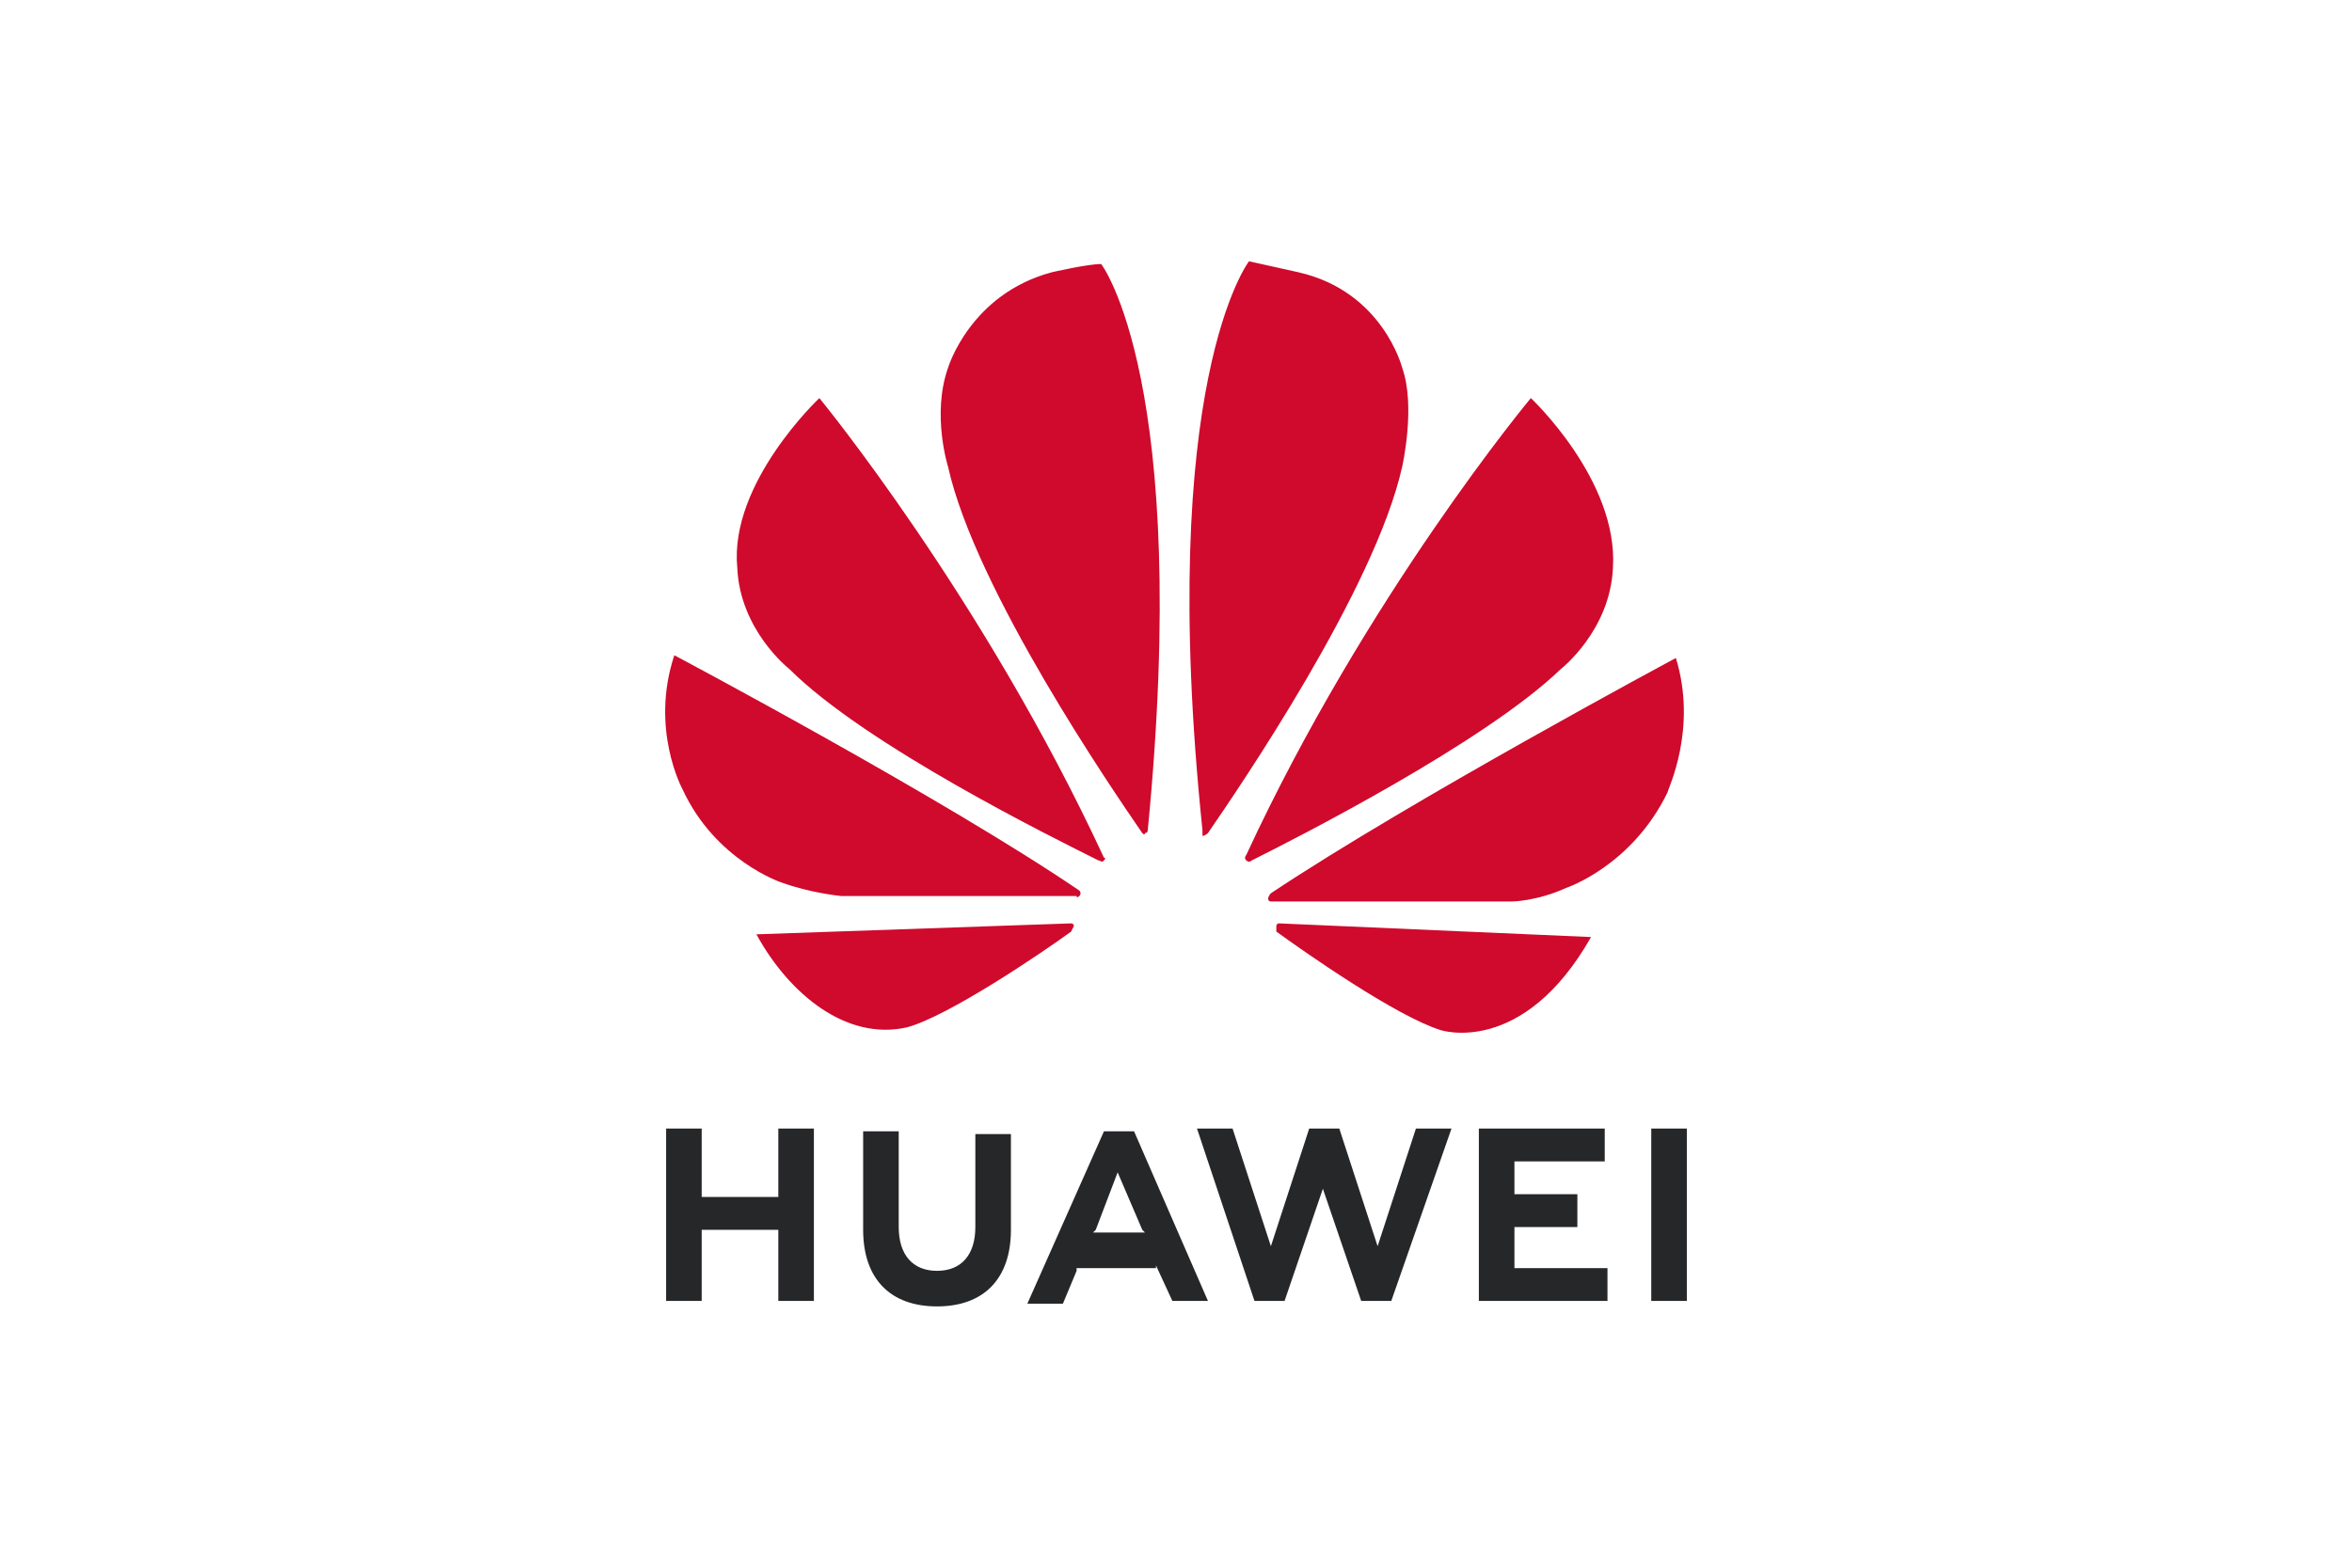
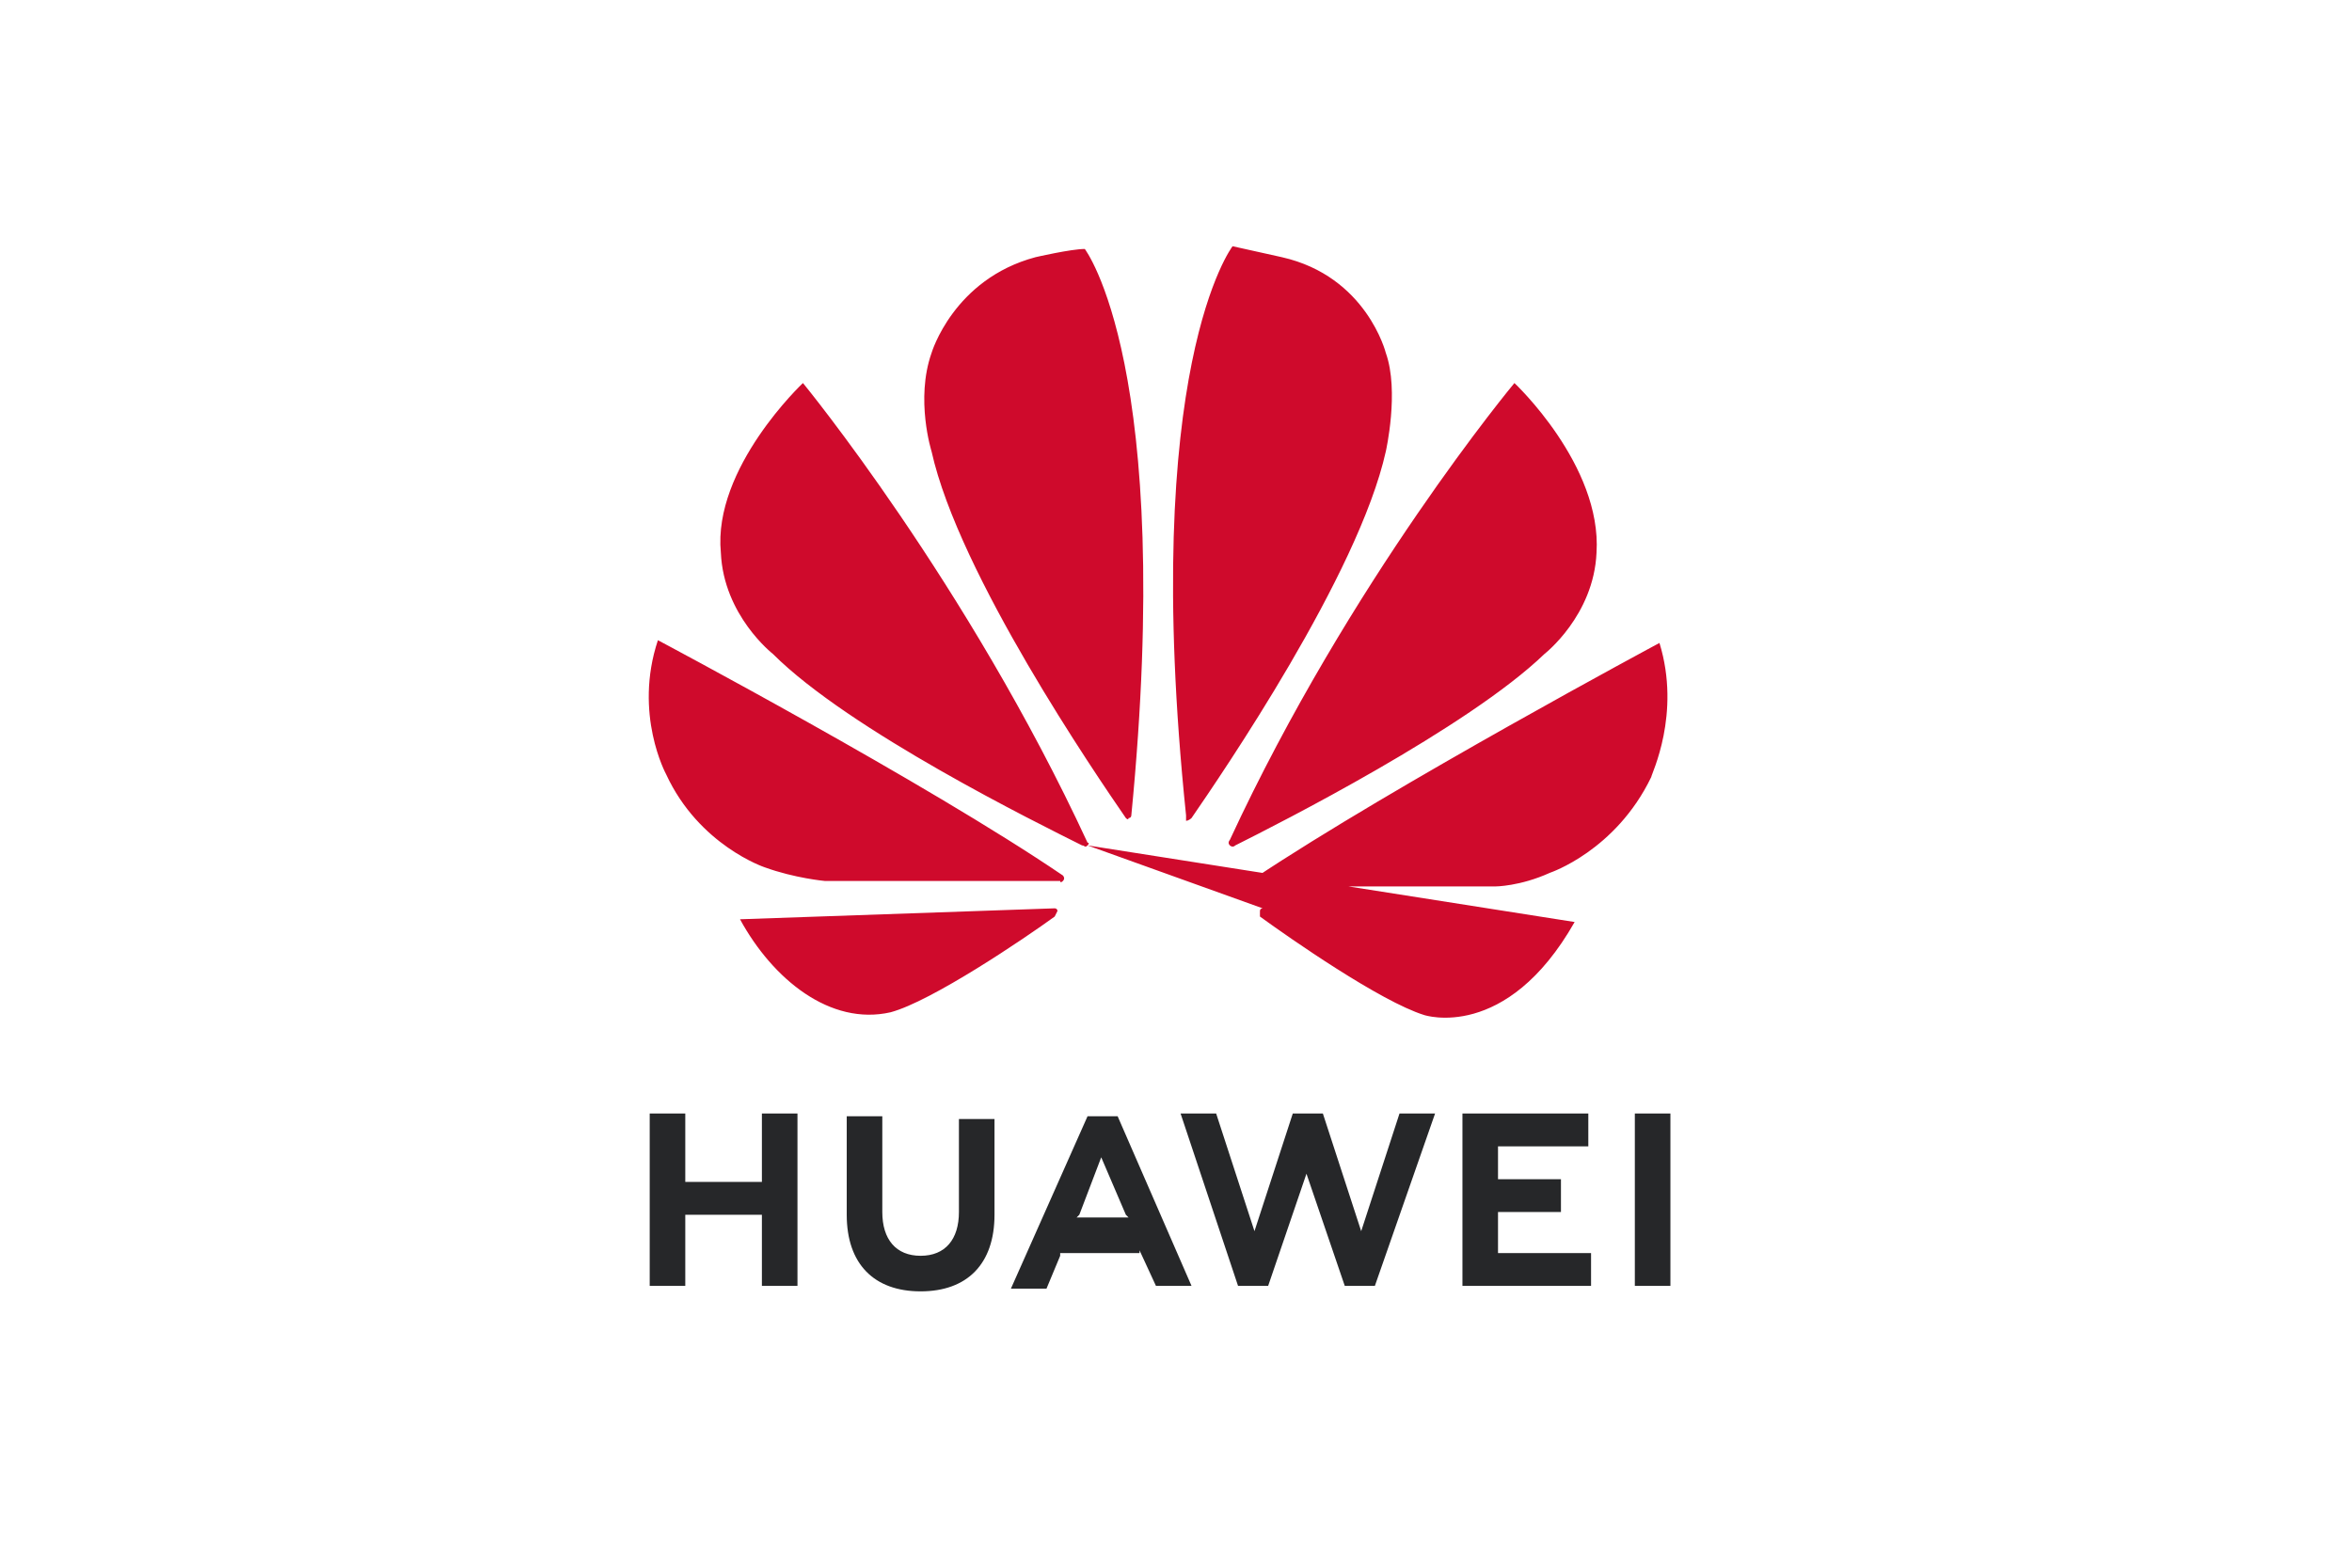
- <svg xmlns="http://www.w3.org/2000/svg" height="800" width="1200" viewBox="-5.6 -9.55 48.535 57.3">
-   <g fill="none">
-     <path d="M1.335 31.7h-1.3V38h1.3v-2.6h2.8V38h1.3v-6.3h-1.3v2.5h-2.8zm10 3.6c0 1-.5 1.6-1.4 1.6-.9 0-1.4-.6-1.4-1.6v-3.5h-1.3v3.6c0 1.8 1 2.8 2.7 2.8 1.7 0 2.7-1 2.7-2.8v-3.5h-1.3zm12.2-3.6l-1.4 4.3-1.4-4.3h-1.3l2.1 6.3h1.1l1.4-4.1 1.4 4.1h1.1l2.2-6.3h-1.3l-1.4 4.3-1.4-4.3zm9.8 2.4h-2.3v-1.2h3.3v-1.2h-4.6V38h4.7v-1.2h-3.4v-1.5h2.3zm2.7-2.4h1.3V38h-1.3zm-18.1 5l.6 1.3h1.3l-2.7-6.2h-1.1l-2.8 6.3h1.3l.5-1.2v-.1h2.9zm-1.4-3.4l.9 2.1.1.1h-1.9l.1-.1z" fill="#262729" />
-     <path fill="#CF0A2C" d="M16.035 21.9s.1-.1 0-.1c-4.4-9.5-10.4-16.8-10.4-16.8s-3.3 3.1-3 6.2c.1 2.3 1.9 3.7 1.9 3.7 2.8 2.8 9.7 6.2 11.3 7 .1 0 .1.1.2 0m-1.1 2.4c0-.1-.1-.1-.1-.1l-11.5.4c1.2 2.2 3.3 3.9 5.5 3.4 1.5-.4 4.9-2.7 6-3.5l.1-.2m.2-1.1c.1-.1 0-.2 0-.2-5-3.4-14.8-8.6-14.8-8.6-.9 2.7.3 4.9.3 4.9 1.2 2.6 3.6 3.4 3.6 3.4 1.1.4 2.2.5 2.2.5h8.6c0 .1.1 0 .1 0m.8-23.1c-.5 0-1.8.3-1.8.3-3 .8-3.8 3.5-3.8 3.5-.6 1.7 0 3.6 0 3.6 1 4.5 6 11.8 7.1 13.4.1.1.1 0 .1 0 .1 0 .1-.1.1-.1 1.6-16.4-1.7-20.7-1.7-20.7m3.7 20.9c.1 0 .2-.1.2-.1 1.1-1.6 6.1-8.9 7.1-13.4 0 0 .5-2.2 0-3.6 0 0-.7-2.8-3.8-3.5l-1.8-.4s-3.4 4.4-1.7 20.8v.2m2.8 3.2s-.1 0-.1.1v.2c1.1.8 4.4 3.1 6 3.6 0 0 3 1 5.5-3.4zm14.5-9.7s-9.7 5.2-14.8 8.6c0 0-.1.1-.1.2 0 0 0 .1.1.1h8.8s.9 0 2-.5c0 0 2.4-.8 3.7-3.5 0-.1 1.1-2.3.3-4.9m-15.7 7.4s.1.1.2 0c1.6-.8 8.5-4.3 11.3-7 0 0 1.8-1.4 1.9-3.7.2-3.2-3-6.2-3-6.2s-6 7.2-10.4 16.7c0 0-.1.1 0 .2" />
+ <svg xmlns="http://www.w3.org/2000/svg" id="body_1" width="1800" height="1200">
+   <g transform="matrix(20.94241 0 0 20.94241 496.491 188.4817)">
+     <g>
+ 	</g>
+     <path d="M1.335 31.7L0.035 31.7L0.035 38L1.335 38L1.335 35.4L4.135 35.4L4.135 38L5.435 38L5.435 31.7L4.135 31.7L4.135 34.2L1.335 34.2L1.335 31.7zM11.335 35.3C 11.335 36.3 10.835 36.9 9.935 36.9C 9.035 36.9 8.535 36.3 8.535 35.3L8.535 35.3L8.535 31.8L7.235 31.8L7.235 35.4C 7.235 37.2 8.235 38.2 9.935 38.2C 11.635 38.2 12.635 37.2 12.635 35.4L12.635 35.4L12.635 31.9L11.335 31.9zM23.535 31.7L22.135 36L20.735 31.7L19.435 31.7L21.535 38L22.635 38L24.035 33.9L25.435 38L26.535 38L28.735 31.7L27.435 31.7L26.035 36L24.635 31.7zM33.335 34.1L31.035 34.1L31.035 32.9L34.335 32.9L34.335 31.7L29.735 31.7L29.735 38L34.435 38L34.435 36.8L31.035 36.8L31.035 35.3L33.335 35.3zM36.035 31.7L37.335 31.7L37.335 38L36.035 38zM17.935 36.7L18.535 38L19.835 38L17.135 31.8L16.035 31.8L13.235 38.1L14.535 38.1L15.035 36.9L15.035 36.8L17.935 36.8zM16.535 33.3L17.435 35.4L17.535 35.5L15.635 35.5L15.735 35.4z" stroke="none" fill="#262729" fill-rule="nonzero" />
+     <g>
+ 	</g>
+     <path d="M16.035 21.9C 16.035 21.9 16.135 21.8 16.035 21.8C 11.635 12.3 5.635 5 5.635 5C 5.635 5 2.335 8.1 2.635 11.2C 2.735 13.5 4.535 14.9 4.535 14.9C 7.335 17.7 14.235 21.1 15.835 21.9C 15.935 21.9 15.935 22 16.035 21.9M14.935 24.3C 14.935 24.2 14.835 24.2 14.835 24.2L14.835 24.2L3.335 24.6C 4.535 26.8 6.635 28.5 8.835 28C 10.335 27.6 13.735 25.3 14.835 24.5L14.835 24.5L14.935 24.3zM15.135 23.2C 15.235 23.1 15.135 23 15.135 23C 10.135 19.6 0.335 14.4 0.335 14.4C -0.565 17.1 0.635 19.3 0.635 19.3C 1.835 21.9 4.235 22.7 4.235 22.7C 5.335 23.1 6.435 23.2 6.435 23.2L6.435 23.2L15.035 23.2C 15.035 23.3 15.135 23.2 15.135 23.2M15.935 0.1C 15.435 0.1 14.135 0.4 14.135 0.4C 11.135 1.2 10.335 3.9 10.335 3.9C 9.735 5.6 10.335 7.5 10.335 7.5C 11.335 12 16.335 19.3 17.435 20.9C 17.535 21 17.535 20.9 17.535 20.9C 17.635 20.9 17.635 20.8 17.635 20.8C 19.235 4.4 15.935 0.1 15.935 0.1M19.635 21C 19.735 21 19.835 20.9 19.835 20.9C 20.935 19.3 25.935 12 26.935 7.5C 26.935 7.5 27.435 5.3 26.935 3.9C 26.935 3.9 26.235 1.1 23.135 0.4L23.135 0.4L21.335 -7.5399876E-06C 21.335 -7.5399876E-06 17.935 4.4 19.635 20.8L19.635 20.8L19.635 21zM22.435 24.2C 22.435 24.2 22.335 24.2 22.335 24.3L22.335 24.3L22.335 24.5C 23.435 25.3 26.735 27.6 28.335 28.1C 28.335 28.1 31.335 29.1 33.835 24.7L33.835 24.7L16.035 21.9zM36.935 14.5C 36.935 14.5 27.235 19.7 22.135 23.1C 22.135 23.1 22.035 23.2 22.035 23.3C 22.035 23.3 22.035 23.4 22.135 23.4L22.135 23.4L30.935 23.4C 30.935 23.4 31.835 23.4 32.935 22.9C 32.935 22.9 35.335 22.1 36.635 19.4C 36.635 19.3 37.735 17.1 36.935 14.5M21.235 21.9C 21.235 21.9 21.335 22 21.435 21.9C 23.035 21.1 29.935 17.6 32.735 14.9C 32.735 14.9 34.535 13.5 34.635 11.2C 34.835 8 31.635 5 31.635 5C 31.635 5 25.635 12.2 21.235 21.7C 21.235 21.7 21.135 21.8 21.235 21.9" stroke="none" fill="#CF0A2C" fill-rule="nonzero" />
  </g>
</svg>
